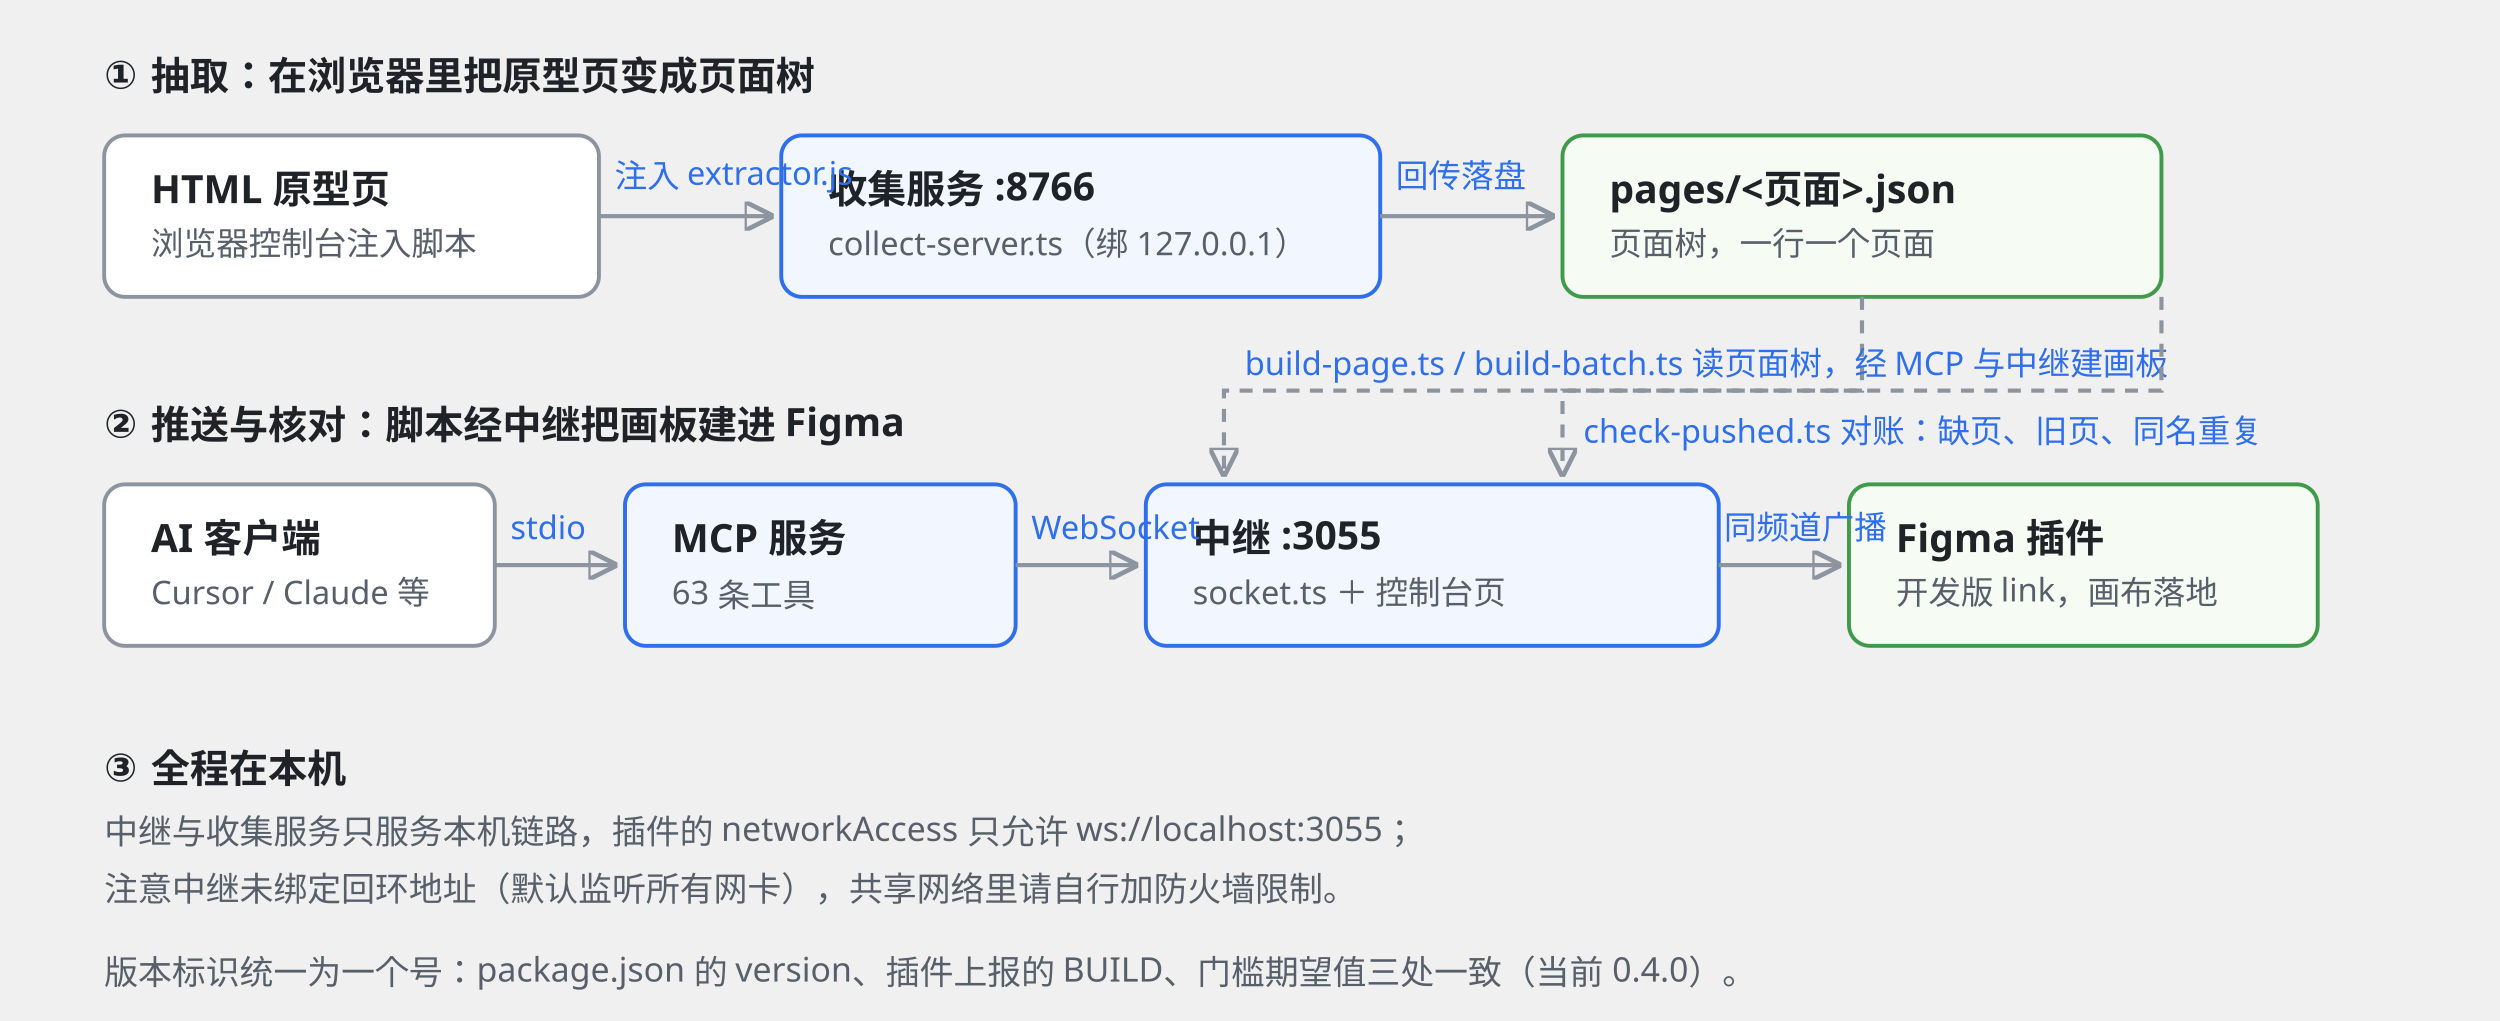
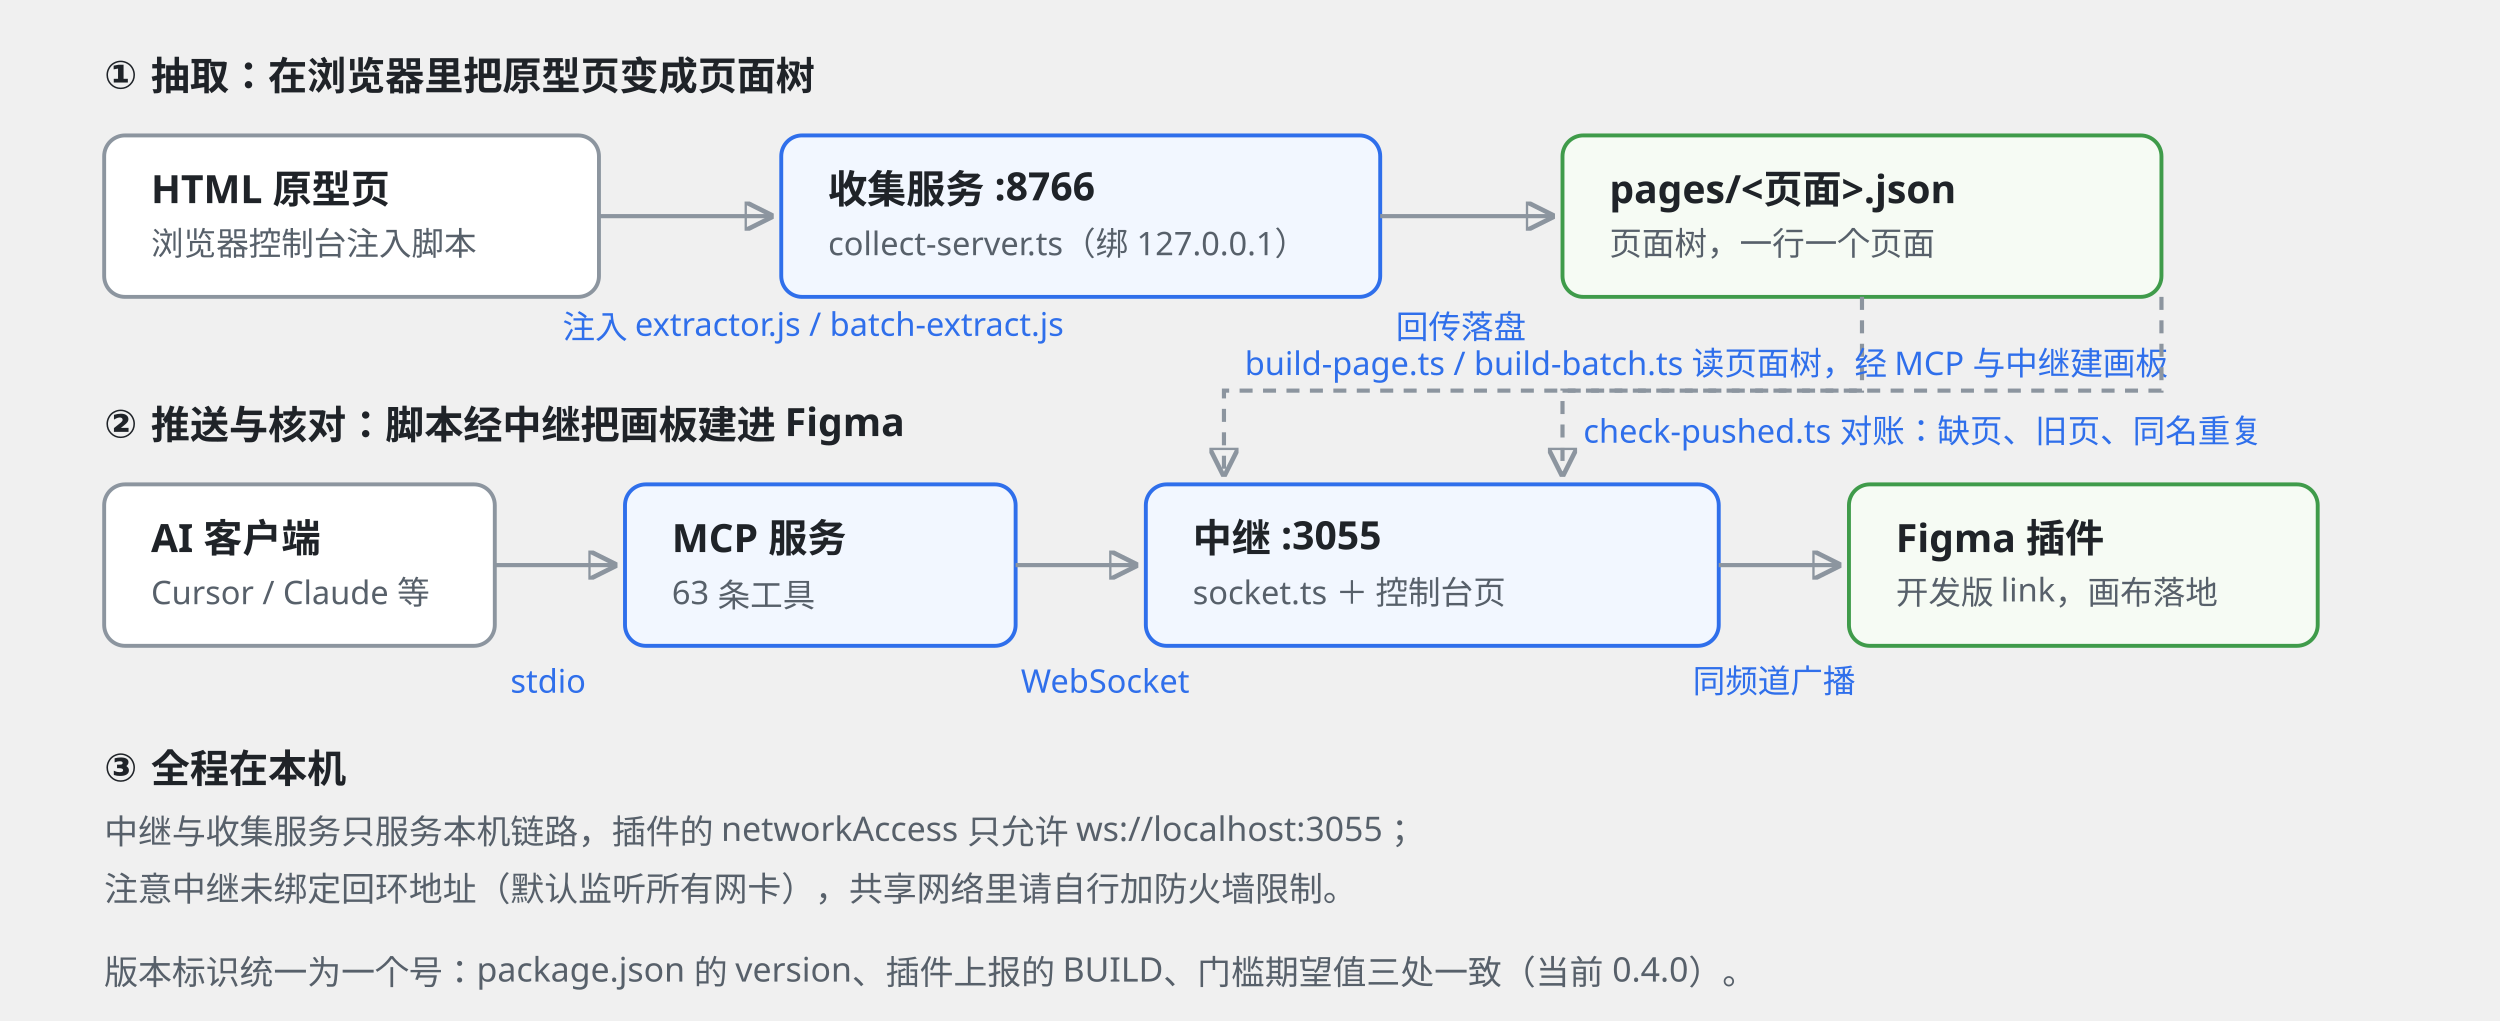
<svg xmlns="http://www.w3.org/2000/svg" width="960" height="392" viewBox="0 0 960 392" role="img" aria-label="管线示意图：浏览器抽取页面树落盘，脚本经 MCP 服务与中继把画板建进 Figma">
  <style>
    text { font-family: system-ui, "Microsoft YaHei", sans-serif; fill: #1f2328; }
    .box { fill: #ffffff; stroke: #8c959f; stroke-width: 1.5; rx: 8; }
    .svc { fill: #f2f7ff; stroke: #2f6feb; }
    .art { fill: #f6fbf4; stroke: #3f9b4a; }
    .t { font-size: 15px; font-weight: 600; }
    .s { font-size: 12.5px; fill: #57606a; }
    .lbl { font-size: 12.5px; fill: #2f6feb; }
    .cap { font-size: 13px; fill: #57606a; }
    line, path { stroke: #8c959f; stroke-width: 1.6; fill: none; }
    .dash { stroke-dasharray: 5 4; }
  </style>
  <text x="40" y="34" class="t">① 抽取：在浏览器里把原型页变成页面树</text>
  <rect x="40" y="52" width="190" height="62" class="box" rx="8" />
  <text x="58" y="78" class="t">HTML 原型页</text>
  <text x="58" y="98" class="s">浏览器控制台注入脚本</text>
  <rect x="300" y="52" width="230" height="62" class="box svc" rx="8" />
  <text x="318" y="78" class="t">收集服务 :8766</text>
  <text x="318" y="98" class="s">collect-server.ts（绑 127.0.0.1）</text>
  <rect x="600" y="52" width="230" height="62" class="box art" rx="8" />
  <text x="618" y="78" class="t">pages/&lt;页面&gt;.json</text>
  <text x="618" y="98" class="s">页面树，一行一个页面</text>
  <path d="M230 83 H296" marker-end="url(#a)" />
-   <text x="236" y="72" class="lbl">注入 extractor.js</text>
+   <text x="216" y="130" class="lbl">注入 extractor.js / batch-extract.js</text>
  <path d="M530 83 H596" marker-end="url(#a)" />
-   <text x="536" y="72" class="lbl">回传落盘</text>
+   <text x="536" y="130" class="lbl">回传落盘</text>
  <text x="40" y="168" class="t">② 推送与核对：脚本经中继把画板建进 Figma</text>
  <rect x="40" y="186" width="150" height="62" class="box" rx="8" />
  <text x="58" y="212" class="t">AI 客户端</text>
  <text x="58" y="232" class="s">Cursor / Claude 等</text>
  <rect x="240" y="186" width="150" height="62" class="box svc" rx="8" />
  <text x="258" y="212" class="t">MCP 服务</text>
  <text x="258" y="232" class="s">63 条工具</text>
  <rect x="440" y="186" width="220" height="62" class="box svc" rx="8" />
  <text x="458" y="212" class="t">中继 :3055</text>
  <text x="458" y="232" class="s">socket.ts ＋ 控制台页</text>
  <rect x="710" y="186" width="180" height="62" class="box art" rx="8" />
  <text x="728" y="212" class="t">Figma 插件</text>
  <text x="728" y="232" class="s">开发版 link，画布落地</text>
  <path d="M190 217 H236" marker-end="url(#a)" />
-   <text x="196" y="207" class="lbl">stdio</text>
+   <text x="196" y="266" class="lbl">stdio</text>
  <path d="M390 217 H436" marker-end="url(#a)" />
-   <text x="396" y="207" class="lbl">WebSocket</text>
+   <text x="392" y="266" class="lbl">WebSocket</text>
  <path d="M660 217 H706" marker-end="url(#a)" />
-   <text x="662" y="207" class="lbl">同频道广播</text>
+   <text x="650" y="266" class="lbl">同频道广播</text>
  <path d="M715 114 V150 H470 V182" class="dash" marker-end="url(#a)" />
  <text x="478" y="144" class="lbl">build-page.ts / build-batch.ts 读页面树，经 MCP 与中继建画板</text>
  <path d="M830 114 V150 H600 V182" class="dash" marker-end="url(#a)" />
  <text x="608" y="170" class="lbl">check-pushed.ts 对账：缺页、旧页、同名重复</text>
  <text x="40" y="300" class="t">③ 全程在本机</text>
  <text x="40" y="324" class="cap">中继与收集服务只服务本机链路，插件的 networkAccess 只允许 ws://localhost:3055；</text>
  <text x="40" y="346" class="cap">注意中继未绑定回环地址（默认监听所有网卡），共享网络里请自行加防火墙限制。</text>
  <text x="40" y="378" class="cap">版本标识统一为一个号：package.json 的 version、插件上报的 BUILD、门槛期望值三处一致（当前 0.4.0）。</text>
  <defs>
    <marker id="a" viewBox="0 0 10 10" refX="9" refY="5" markerWidth="7" markerHeight="7" orient="auto-start-reverse">
      <path d="M0 0 L10 5 L0 10 z" fill="#8c959f" />
    </marker>
  </defs>
</svg>
